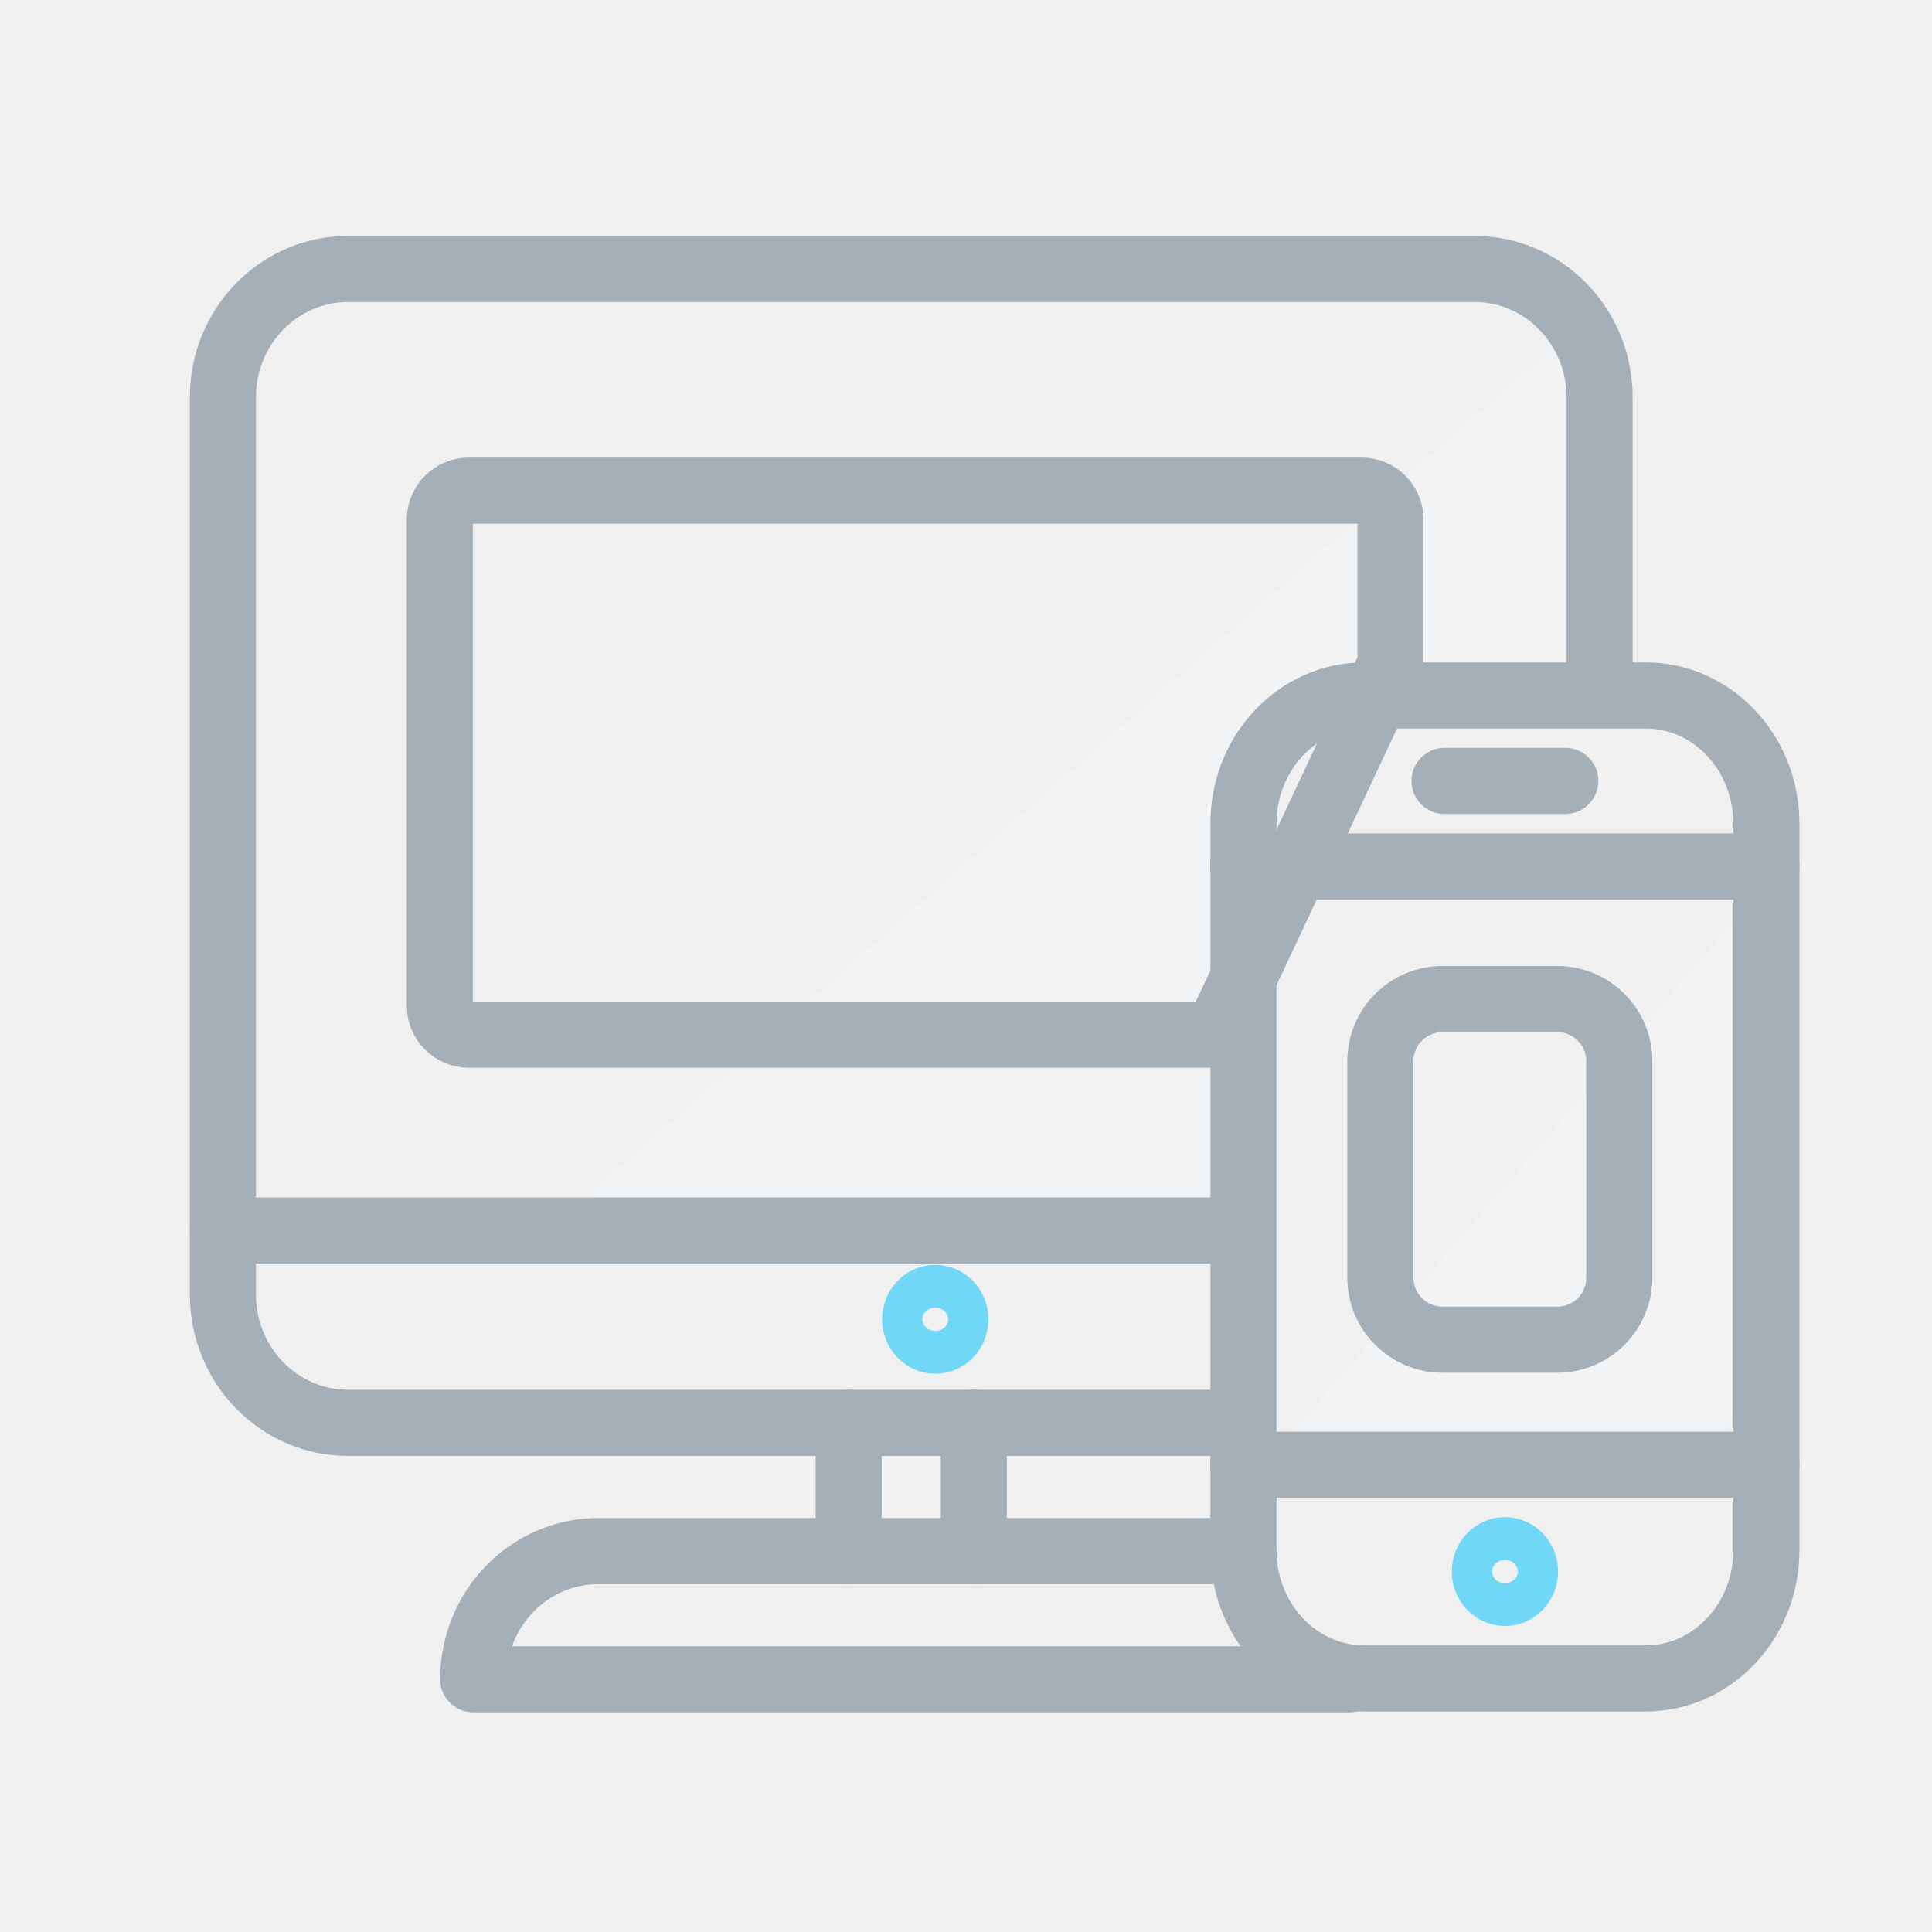
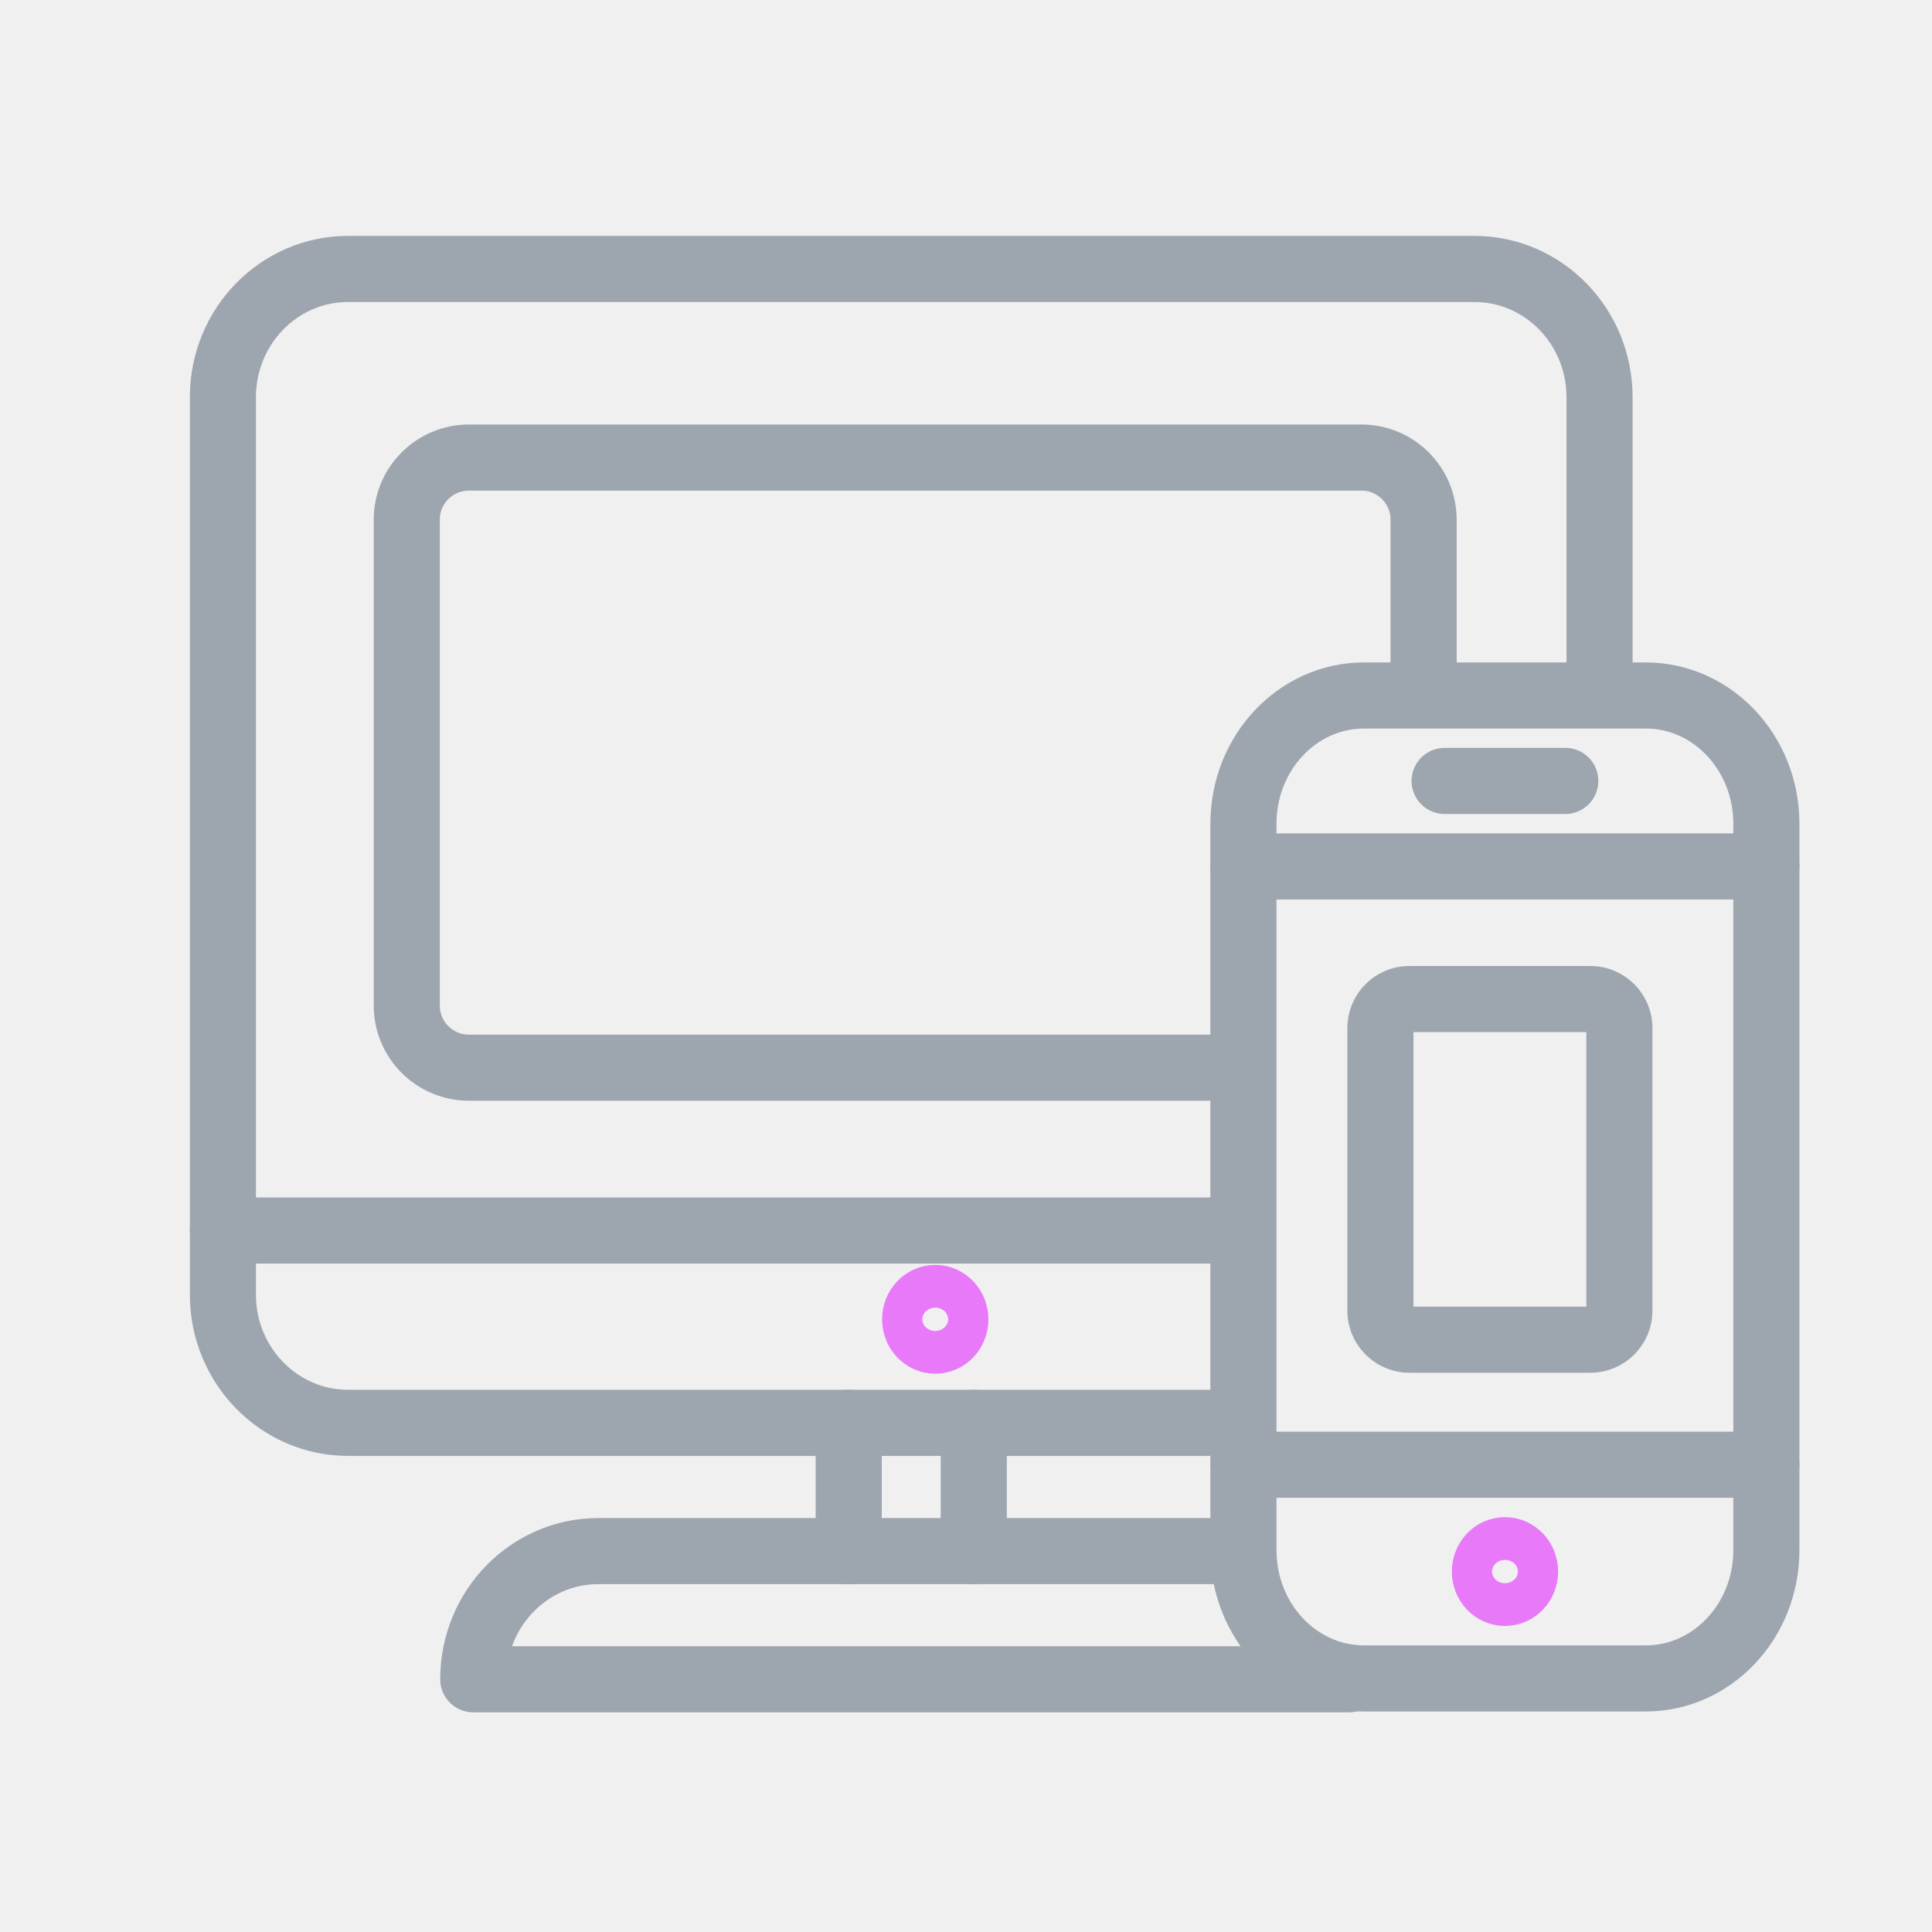
- <svg xmlns="http://www.w3.org/2000/svg" width="48px" height="48px" viewBox="0 0 48 48" version="1.1">
-   <g stroke="none" stroke-width="1" fill="none" fill-rule="evenodd">
-     <path d="M39.789,7.579 L39.789,17.175 L33.987,17.801 C32.794,17.929 31.856,18.88 31.743,20.075 L30.774,30.316 L13.895,30.316 L39.789,7.579 Z" fill="#F1F3F5" />
-     <path d="M43.405,22.517 L43.405,33.886 C43.405,35.281 42.274,36.412 40.879,36.412 L31.405,36.412 L43.405,22.517 Z" fill="#F1F3F5" />
-     <path d="M5.538,25.285 L5.538,32.165 C5.538,33.923 6.931,35.35 8.648,35.35 L36.632,35.35 C38.348,35.35 39.741,33.923 39.741,32.165 L39.741,20.579 L39.741,9.867 C39.741,8.109 38.348,6.682 36.632,6.682 L15.25,6.682" stroke="#A4AFB7" stroke-width="1.642" stroke-linecap="round" stroke-linejoin="round" transform="translate(22.63968, 21.0162) scale(-1, -1) translate(-22.63968, -21.0162) " />
-     <path d="M33.522,41.721 L28.87,41.721 L21.457,41.721 L11.757,41.721 C11.757,39.963 13.15,38.536 14.866,38.536 L23.996,38.536 L30.413,38.536" stroke="#A4AFB7" stroke-width="1.642" stroke-linecap="round" stroke-linejoin="round" />
-     <path d="M5.538,30.572 L30.394,30.572" stroke="#A4AFB7" stroke-width="1.642" stroke-linecap="round" stroke-linejoin="round" />
-     <path d="M21.085,38.536 L21.085,35.35" stroke="#A4AFB7" stroke-width="1.642" stroke-linecap="round" stroke-linejoin="round" />
-     <path d="M24.194,38.536 L24.194,35.35" stroke="#A4AFB7" stroke-width="1.642" stroke-linecap="round" stroke-linejoin="round" />
-     <path d="M40.887,41.7 L33.891,41.7 C32.235,41.7 30.893,40.274 30.893,38.514 L30.893,20.464 C30.893,18.705 32.235,17.279 33.891,17.279 L40.887,17.279 C42.543,17.279 43.886,18.705 43.886,20.464 L43.886,38.514 C43.886,40.274 42.543,41.7 40.887,41.7 L40.887,41.7 Z" stroke="#A4AFB7" stroke-width="1.642" stroke-linecap="round" stroke-linejoin="round" />
-     <path d="M30.893,21.526 L43.886,21.526" stroke="#A4AFB7" stroke-width="1.642" stroke-linecap="round" stroke-linejoin="round" />
-     <path d="M30.893,36.391 L43.886,36.391" stroke="#A4AFB7" stroke-width="1.642" stroke-linecap="round" stroke-linejoin="round" />
-     <path d="M37.889,39.045 C37.889,39.338 37.665,39.576 37.389,39.576 C37.114,39.576 36.89,39.338 36.89,39.045 C36.89,38.752 37.114,38.514 37.389,38.514 C37.665,38.514 37.889,38.752 37.889,39.045 L37.889,39.045 Z" stroke="#71D7F7" stroke-width="1.642" stroke-linecap="round" stroke-linejoin="round" />
-     <path d="M23.736,32.778 C23.736,33.071 23.512,33.309 23.237,33.309 C22.961,33.309 22.737,33.071 22.737,32.778 C22.737,32.485 22.961,32.247 23.237,32.247 C23.512,32.247 23.736,32.485 23.736,32.778 L23.736,32.778 Z" stroke="#71D7F7" stroke-width="1.642" stroke-linecap="round" stroke-linejoin="round" />
-     <path d="M35.89,19.402 L38.889,19.402" stroke="#A4AFB7" stroke-width="1.642" stroke-linecap="round" stroke-linejoin="round" />
-     <path d="M15.243,12.189 L10.926,21.383 L10.926,24.982 C10.926,25.382 11.25,25.705 11.649,25.705 L33.825,25.705 C34.224,25.705 34.547,25.382 34.547,24.982 L34.547,12.912 C34.547,12.513 34.224,12.189 33.825,12.189 L15.243,12.189 Z" stroke="#A4AFB7" stroke-width="1.642" transform="translate(22.73684, 18.94737) scale(-1, -1) translate(-22.73684, -18.94737) " />
-     <rect stroke="#A4AFB7" stroke-width="1.642" x="34.295" y="24.821" width="5.937" height="8.463" rx="1.544" />
-   </g>
+ <svg xmlns="http://www.w3.org/2000/svg" width="48" height="48" viewBox="0 0 48 48" fill="none">
+   <path d="M39.74 16.748C39.74 15.296 39.74 9.867 39.74 9.867C39.74 8.109 38.347 6.682 36.631 6.682H8.647C6.931 6.682 5.538 8.109 5.538 9.867C5.538 9.867 5.538 17.591 5.538 21.453C5.538 25.024 5.538 32.165 5.538 32.165C5.538 33.923 6.931 35.35 8.647 35.35C8.647 35.35 22.856 35.35 30.029 35.35" stroke="#9DA5AE" stroke-width="1.642" stroke-linecap="round" stroke-linejoin="round" />
+   <path d="M33.523 41.721C33.523 41.721 30.421 41.721 28.87 41.721C26.399 41.721 23.928 41.721 21.457 41.721C18.224 41.721 11.758 41.721 11.758 41.721C11.758 39.963 13.151 38.536 14.867 38.536C14.867 38.536 20.954 38.536 23.997 38.536C26.136 38.536 30.414 38.536 30.414 38.536" stroke="#9DA5AE" stroke-width="1.642" stroke-linecap="round" stroke-linejoin="round" />
+   <path d="M5.539 30.572H30.394" stroke="#9DA5AE" stroke-width="1.642" stroke-linecap="round" stroke-linejoin="round" />
+   <path d="M21.086 38.536V35.35" stroke="#9DA5AE" stroke-width="1.642" stroke-linecap="round" stroke-linejoin="round" />
+   <path d="M24.193 38.536V35.35" stroke="#9DA5AE" stroke-width="1.642" stroke-linecap="round" stroke-linejoin="round" />
+   <path fill-rule="evenodd" clip-rule="evenodd" d="M40.887 41.7H33.891C32.235 41.7 30.893 40.274 30.893 38.514V20.464C30.893 18.705 32.235 17.279 33.891 17.279H40.887C42.543 17.279 43.885 18.705 43.885 20.464V38.514C43.885 40.274 42.543 41.7 40.887 41.7V41.7Z" stroke="#9DA5AE" stroke-width="1.642" stroke-linecap="round" stroke-linejoin="round" />
+   <path d="M30.893 21.526H43.885" stroke="#9DA5AE" stroke-width="1.642" stroke-linecap="round" stroke-linejoin="round" />
+   <path d="M30.893 36.391H43.885" stroke="#9DA5AE" stroke-width="1.642" stroke-linecap="round" stroke-linejoin="round" />
+   <path fill-rule="evenodd" clip-rule="evenodd" d="M37.89 39.045C37.89 39.338 37.666 39.576 37.39 39.576C37.114 39.576 36.891 39.338 36.891 39.045C36.891 38.752 37.114 38.514 37.39 38.514C37.666 38.514 37.89 38.752 37.89 39.045V39.045Z" stroke="#E879F9" stroke-width="1.642" stroke-linecap="round" stroke-linejoin="round" />
+   <path fill-rule="evenodd" clip-rule="evenodd" d="M23.736 32.778C23.736 33.071 23.512 33.309 23.236 33.309C22.96 33.309 22.736 33.071 22.736 32.778C22.736 32.485 22.96 32.247 23.236 32.247C23.512 32.247 23.736 32.485 23.736 32.778V32.778Z" stroke="#E879F9" stroke-width="1.642" stroke-linecap="round" stroke-linejoin="round" />
+   <path d="M35.891 19.402H38.889" stroke="#9DA5AE" stroke-width="1.642" stroke-linecap="round" stroke-linejoin="round" />
+   <path d="M30.753 26.526H11.65C10.797 26.526 10.106 25.835 10.106 24.982V12.912C10.106 12.06 10.797 11.368 11.65 11.368H17.859H33.825C34.678 11.368 35.369 12.06 35.369 12.912V16.695" stroke="#9DA5AE" stroke-width="1.642" />
+   <mask id="path-13-inside-1_1909_232796" fill="white">
+     <rect x="33.475" y="24" width="7.579" height="10.105" rx="1.544" />
+   </mask>
+   <rect x="33.475" y="24" width="7.579" height="10.105" rx="1.544" stroke="#9DA5AE" stroke-width="3.284" mask="url(#path-13-inside-1_1909_232796)" />
</svg>
